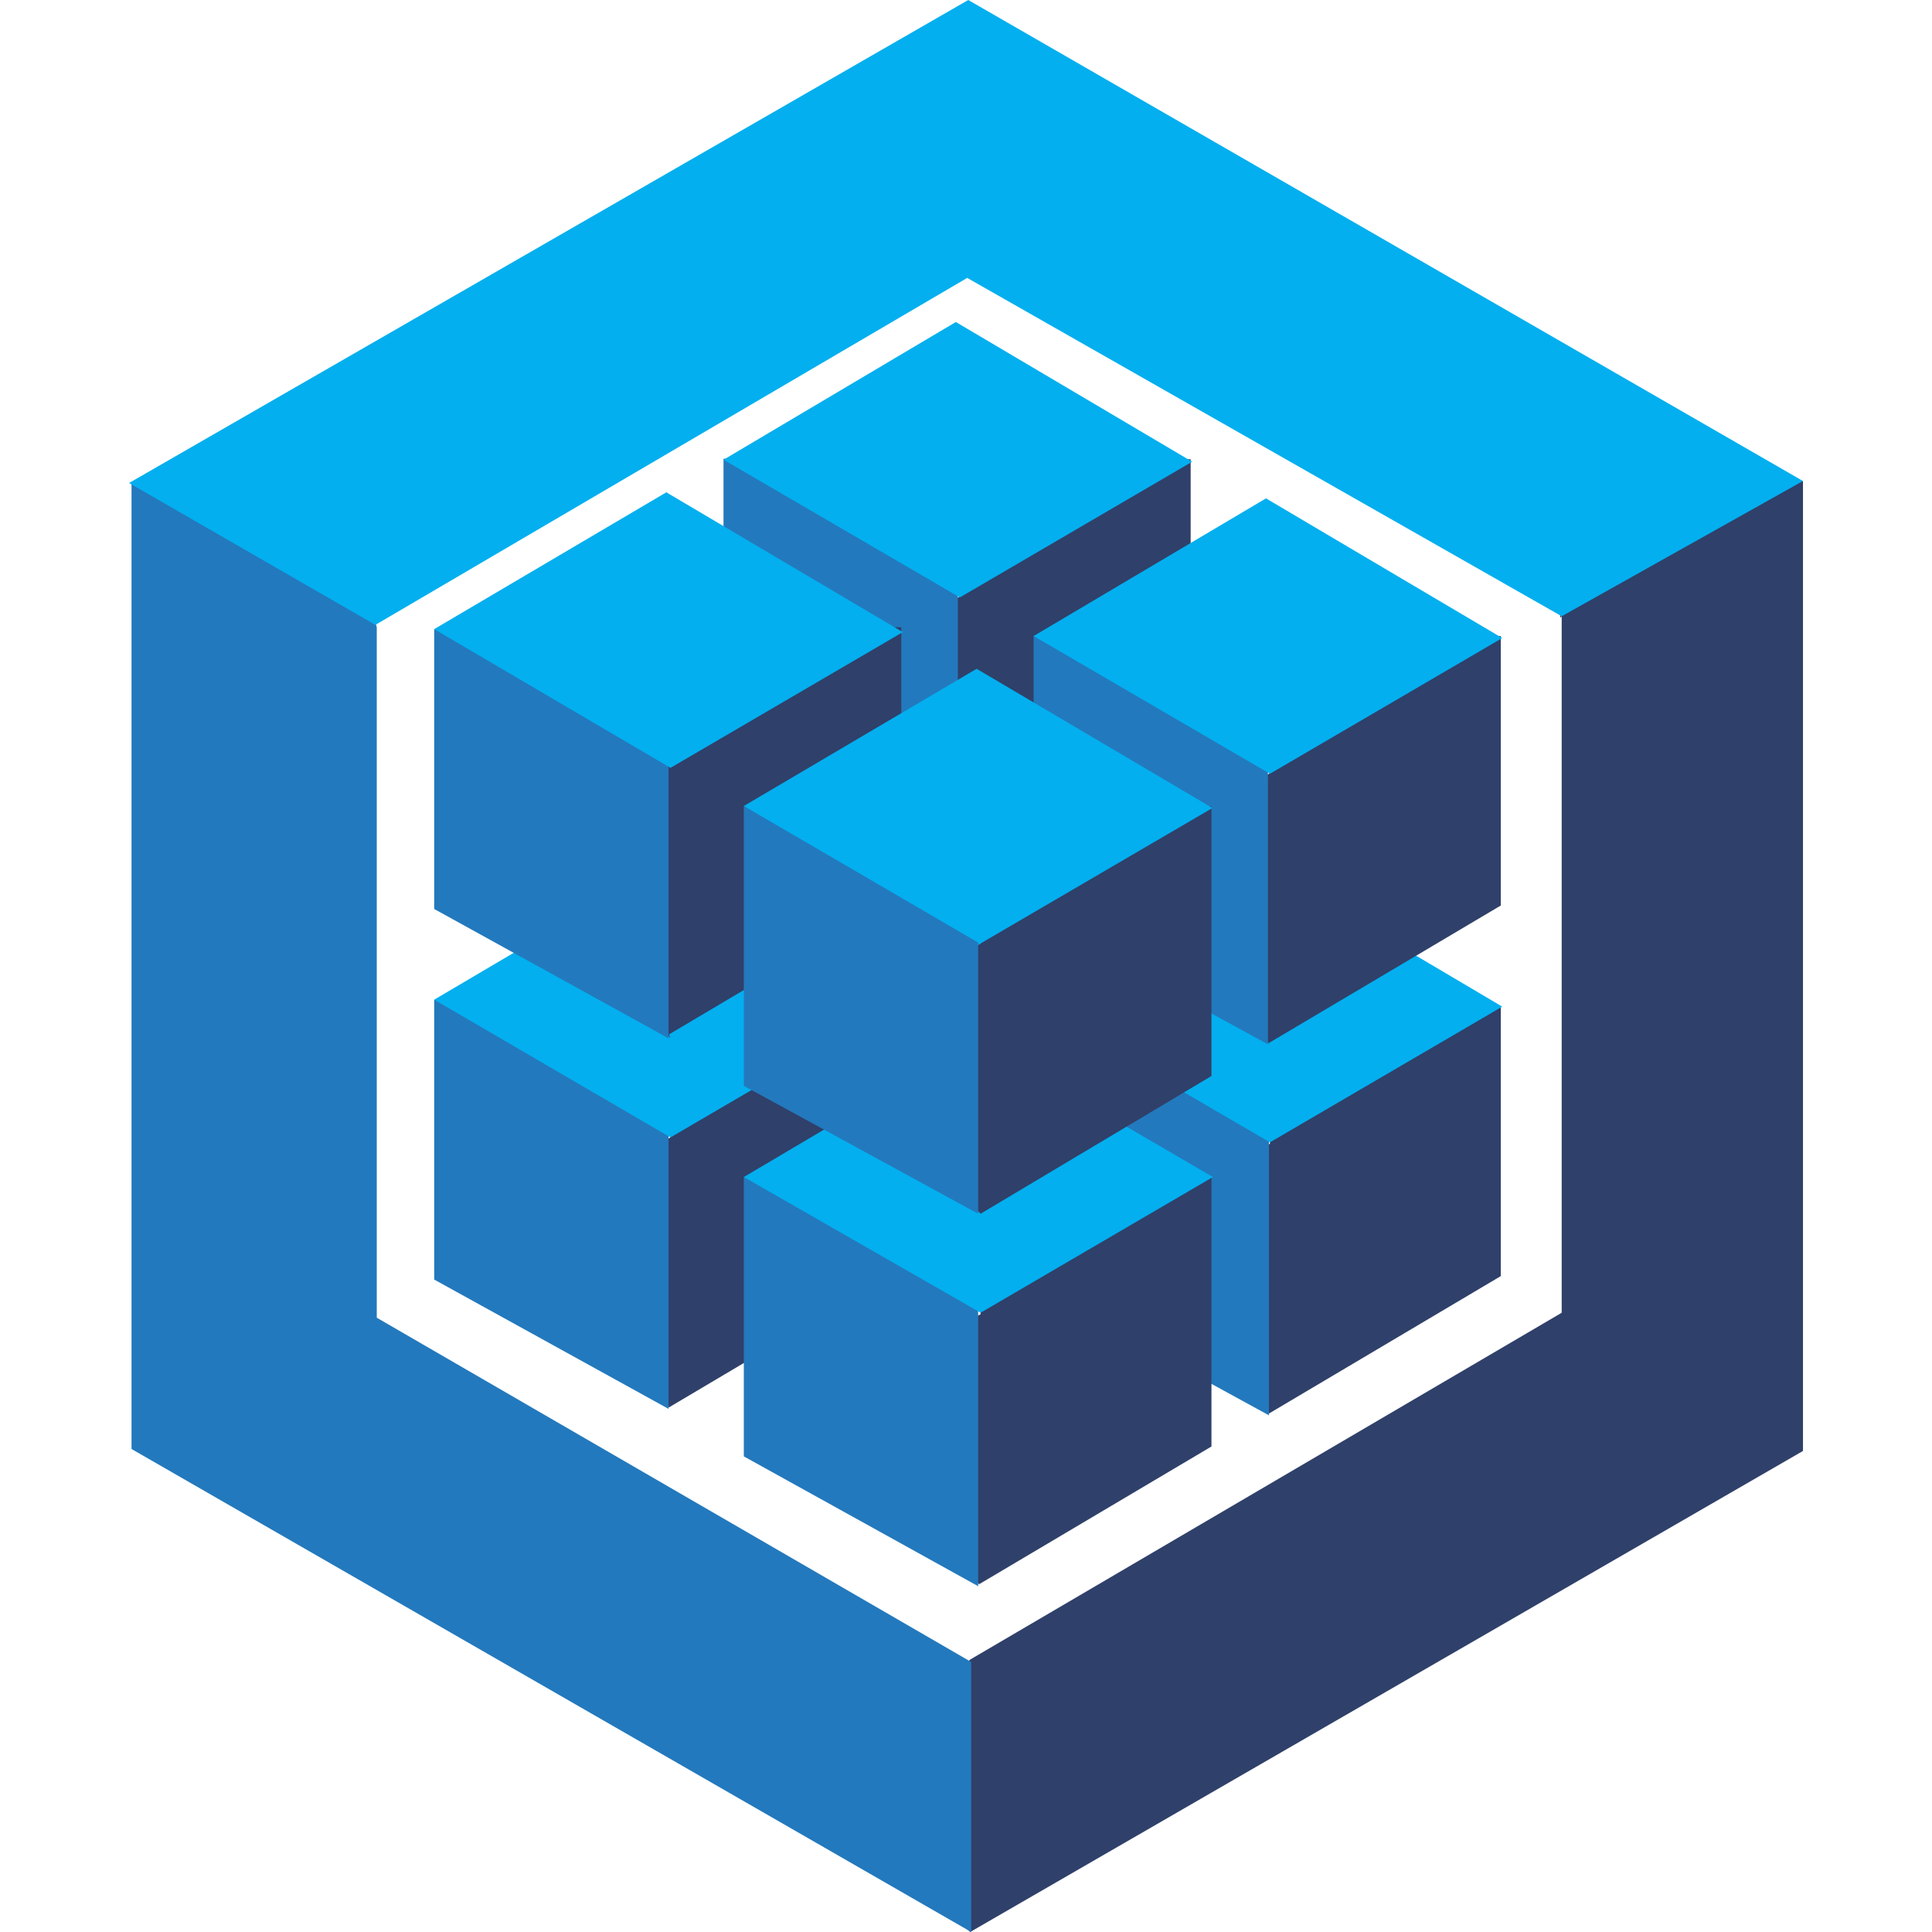
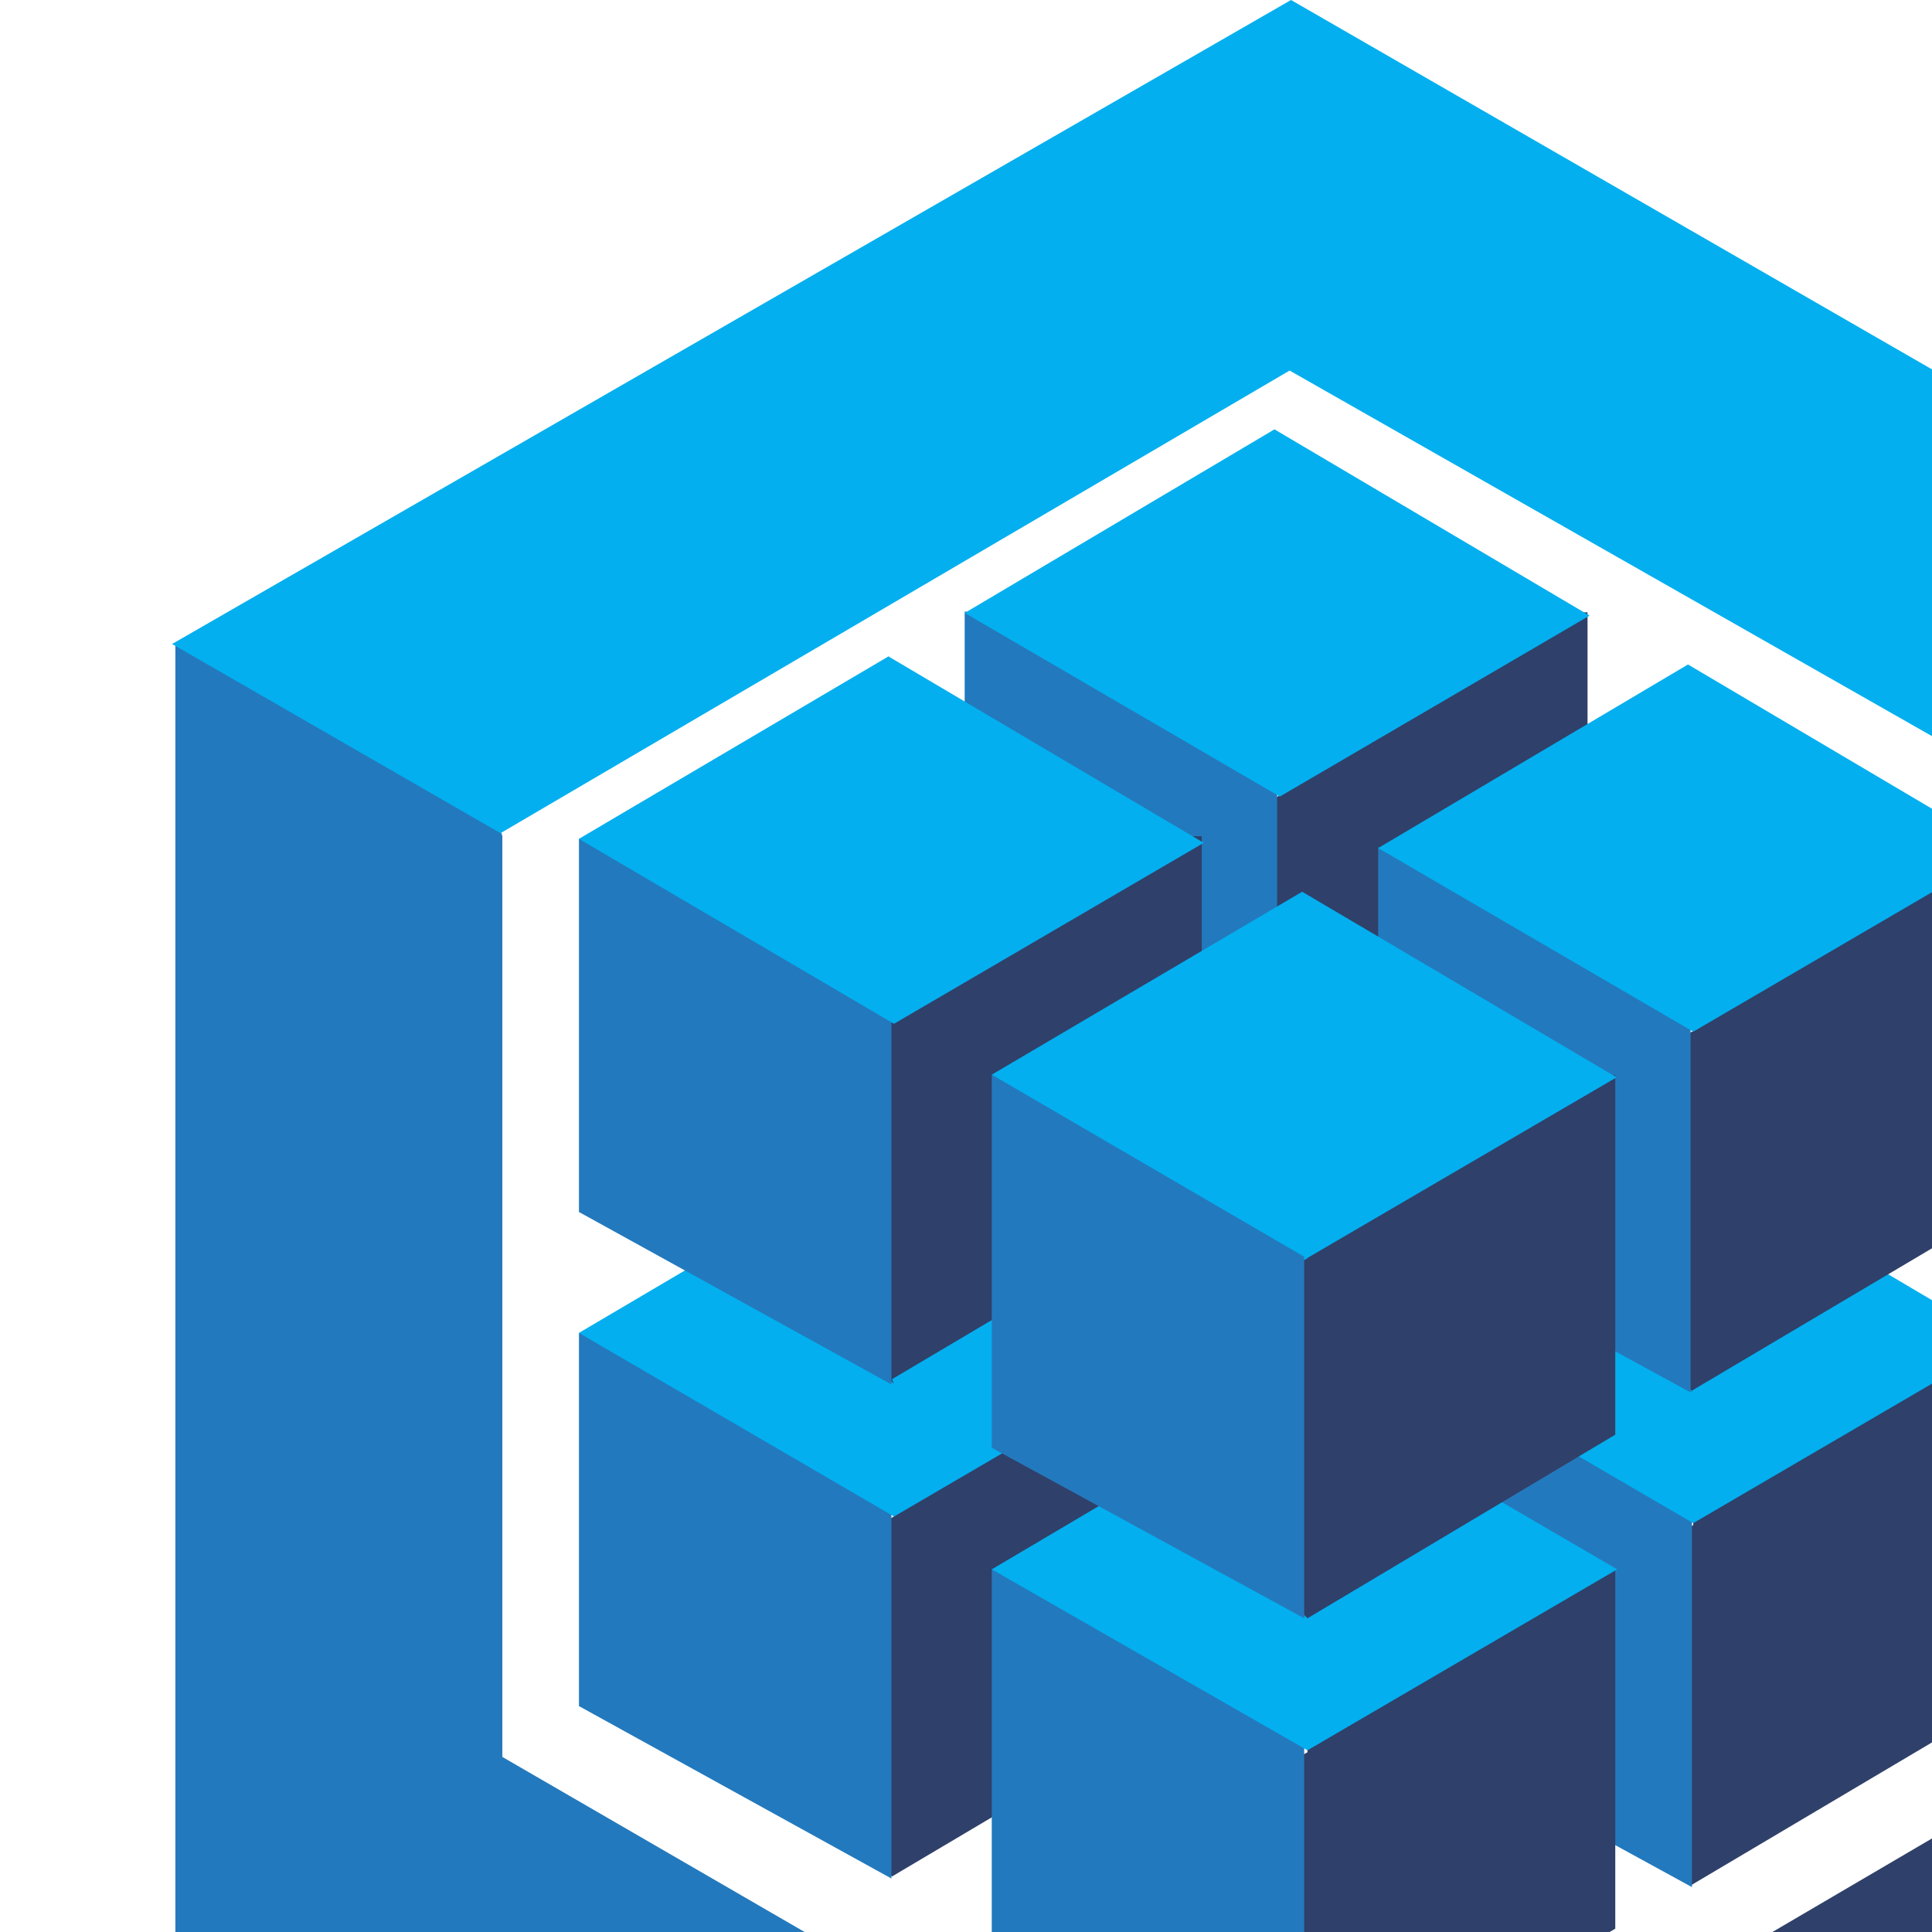
- <svg xmlns="http://www.w3.org/2000/svg" width="64" height="64">
+ <svg xmlns="http://www.w3.org/2000/svg" width="48" height="48" viewbox="0 0 64 64">
  <style>.D{fill:#2f406a}.E{fill:#2379bd}.F{fill:#03afef}</style>
-   <path d="M51.733 20.414v23.073L32.14 54.974l-.18.164v8.697l.18.164 27.586-15.934v-32.13h-.263l-7.778 4.35v.18" class="D" />
-   <path d="M12.48 43.65l19.692 11.405V64L4.357 48V16h.28l7.762 4.513.082.263V43.75" class="E" />
-   <path d="M12.48 20.726L4.275 16l27.8-16 27.65 15.934-7.992 4.48L32.04 9.206 12.447 20.693" class="F" />
-   <path d="M31.795 41.01l-.213-.213v-8.648l.213-.115v-.213l7.417-4.332h.23v8.927l-7.696 4.562" class="D" />
-   <path d="M23.967 36.743V27.47h.213l7.55 4.398v9.157l-7.828-4.283" class="E" />
-   <path d="M31.664 22.925l-7.696 4.562L31.795 32l7.696-4.496-7.828-4.628" class="F" />
-   <path d="M22.21 46.67l-.213-.213v-8.665l.213-.115v-.213l7.417-4.332h.23v8.927l-7.696 4.562" class="D" />
-   <path d="M14.384 42.388v-9.272h.213l7.55 4.398v9.157l-7.762-4.283" class="E" />
-   <path d="M22.096 28.57l-7.713 4.546 7.828 4.562 7.696-4.496-7.828-4.628" class="F" />
-   <path d="M42.068 46.884l-.213-.213v-8.665l.213-.115v-.213l7.417-4.332h.23v8.927l-7.696 4.562" class="D" />
-   <path d="M34.24 42.6V33.33h.246l7.55 4.398v9.157L34.207 42.6" class="E" />
-   <path d="M41.936 28.718L34.24 33.28l7.828 4.562 7.696-4.496-7.828-4.628" class="F" />
-   <path d="M32.484 52.53l-.213-.213V43.65l.213-.115v-.213l7.417-4.332h.23v8.927l-7.696 4.562" class="D" />
-   <path d="M24.64 48.246V38.99h.213l7.55 4.398v9.157l-7.762-4.3" class="E" />
-   <path d="M32.353 34.43L24.64 38.99l7.844 4.496 7.696-4.496-7.828-4.562" class="F" />
-   <path d="M31.795 28.718l-.213-.213v-8.632l.213-.115v-.213l7.417-4.332h.23v8.927l-7.647 4.578" class="D" />
-   <path d="M23.967 24.468v-9.272h.213l7.55 4.398v9.124l-7.828-4.283" class="E" />
-   <path d="M31.664 10.667l-7.696 4.562 7.828 4.562 7.696-4.496-7.828-4.628" class="F" />
-   <path d="M22.21 34.38l-.213-.213v-8.73l.213-.115v-.213l7.417-4.332h.23v8.927l-7.696 4.562" class="D" />
-   <path d="M14.384 30.113V20.84h.213l7.55 4.398v9.157l-7.762-4.283" class="E" />
-   <path d="M22.096 16.295l-7.713 4.546 7.828 4.595 7.696-4.496-7.828-4.628" class="F" />
-   <path d="M42.068 34.593l-.213-.213V25.73l.213-.115v-.213l7.417-4.332h.23v8.927l-7.696 4.562" class="D" />
-   <path d="M34.24 30.36v-9.305h.246l7.516 4.382v9.157L34.24 30.36" class="E" />
-   <path d="M41.936 16.51L34.24 21.07l7.828 4.562 7.696-4.496-7.828-4.628" class="F" />
-   <path d="M32.484 40.205l-.213-.213v-8.615l.213-.115v-.213l7.417-4.332h.23v8.927l-7.647 4.562" class="D" />
-   <path d="M24.64 35.97V26.7h.213l7.55 4.398v9.108L24.64 35.97" class="E" />
-   <path d="M32.353 22.154L24.64 26.7l7.828 4.562 7.696-4.496-7.81-4.61" class="F" />
+   <path d="M51.733 20.414v23.073L32.14 54.974l-.18.164v8.697l.18.164 27.586-15.934v-32.13h-.263l-7.778 4.35v.18" class="D" fill="#2f406a" />
+   <path d="M12.48 43.65l19.692 11.405V64L4.357 48V16h.28l7.762 4.513.082.263V43.75" class="E" fill="#2379bd" />
+   <path d="M12.48 20.726L4.275 16l27.8-16 27.65 15.934-7.992 4.48L32.04 9.206 12.447 20.693" class="F" fill="#03afef" />
+   <path d="M31.795 41.01l-.213-.213v-8.648l.213-.115v-.213l7.417-4.332h.23v8.927l-7.696 4.562" class="D" fill="#2f406a" />
+   <path d="M23.967 36.743V27.47h.213l7.55 4.398v9.157l-7.828-4.283" class="E" fill="#2379bd" />
+   <path d="M31.664 22.925l-7.696 4.562L31.795 32l7.696-4.496-7.828-4.628" class="F" fill="#03afef" />
+   <path d="M22.21 46.67l-.213-.213v-8.665l.213-.115v-.213l7.417-4.332h.23v8.927l-7.696 4.562" class="D" fill="#2f406a" />
+   <path d="M14.384 42.388v-9.272h.213l7.55 4.398v9.157l-7.762-4.283" class="E" fill="#2379bd" />
+   <path d="M22.096 28.57l-7.713 4.546 7.828 4.562 7.696-4.496-7.828-4.628" class="F" fill="#03afef" />
+   <path d="M42.068 46.884l-.213-.213v-8.665l.213-.115v-.213l7.417-4.332h.23v8.927l-7.696 4.562" class="D" fill="#2f406a" />
+   <path d="M34.24 42.6V33.33h.246l7.55 4.398v9.157L34.207 42.6" class="E" fill="#2379bd" />
+   <path d="M41.936 28.718L34.24 33.28l7.828 4.562 7.696-4.496-7.828-4.628" class="F" fill="#03afef" />
+   <path d="M32.484 52.53l-.213-.213V43.65l.213-.115v-.213l7.417-4.332h.23v8.927l-7.696 4.562" class="D" fill="#2f406a" />
+   <path d="M24.64 48.246V38.99h.213l7.55 4.398v9.157l-7.762-4.3" class="E" fill="#2379bd" />
+   <path d="M32.353 34.43L24.64 38.99l7.844 4.496 7.696-4.496-7.828-4.562" class="F" fill="#03afef" />
+   <path d="M31.795 28.718l-.213-.213v-8.632l.213-.115v-.213l7.417-4.332h.23v8.927l-7.647 4.578" class="D" fill="#2f406a" />
+   <path d="M23.967 24.468v-9.272h.213l7.55 4.398v9.124l-7.828-4.283" class="E" fill="#2379bd" />
+   <path d="M31.664 10.667l-7.696 4.562 7.828 4.562 7.696-4.496-7.828-4.628" class="F" fill="#03afef" />
+   <path d="M22.21 34.38l-.213-.213v-8.73l.213-.115v-.213l7.417-4.332h.23v8.927l-7.696 4.562" class="D" fill="#2f406a" />
+   <path d="M14.384 30.113V20.84h.213l7.55 4.398v9.157l-7.762-4.283" class="E" fill="#2379bd" />
+   <path d="M22.096 16.295l-7.713 4.546 7.828 4.595 7.696-4.496-7.828-4.628" class="F" fill="#03afef" />
+   <path d="M42.068 34.593l-.213-.213V25.73l.213-.115v-.213l7.417-4.332h.23v8.927l-7.696 4.562" class="D" fill="#2f406a" />
+   <path d="M34.24 30.36v-9.305h.246l7.516 4.382v9.157L34.24 30.36" class="E" fill="#2379bd" />
+   <path d="M41.936 16.51L34.24 21.07l7.828 4.562 7.696-4.496-7.828-4.628" class="F" fill="#03afef" />
+   <path d="M32.484 40.205l-.213-.213v-8.615l.213-.115v-.213l7.417-4.332h.23v8.927l-7.647 4.562" class="D" fill="#2f406a" />
+   <path d="M24.64 35.97V26.7h.213l7.55 4.398v9.108L24.64 35.97" class="E" fill="#2379bd" />
+   <path d="M32.353 22.154L24.64 26.7l7.828 4.562 7.696-4.496-7.81-4.61" class="F" fill="#03afef" />
</svg>
